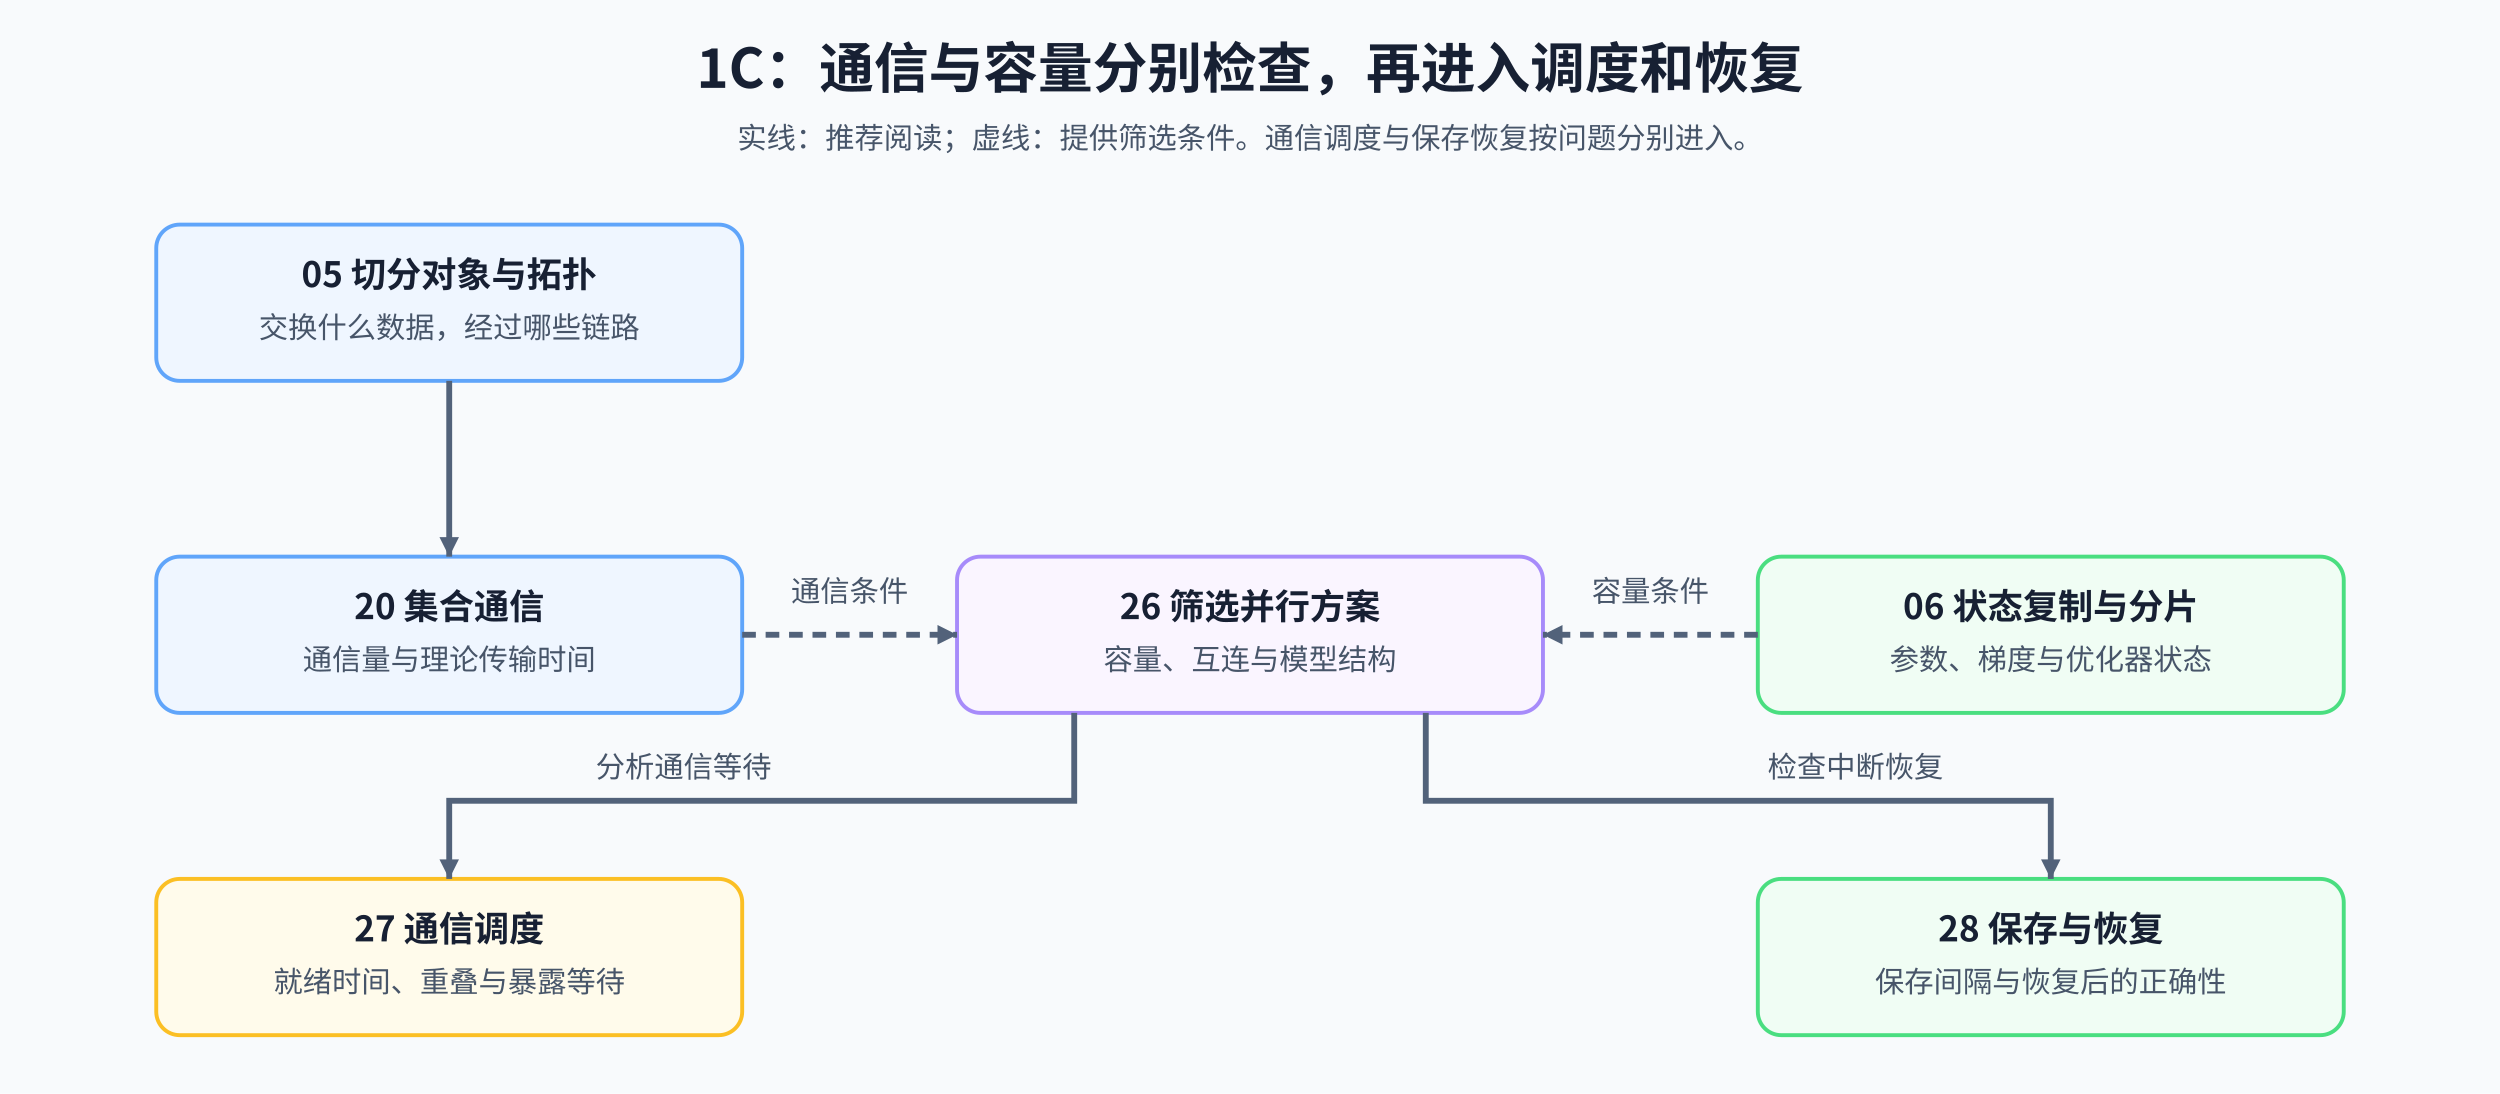
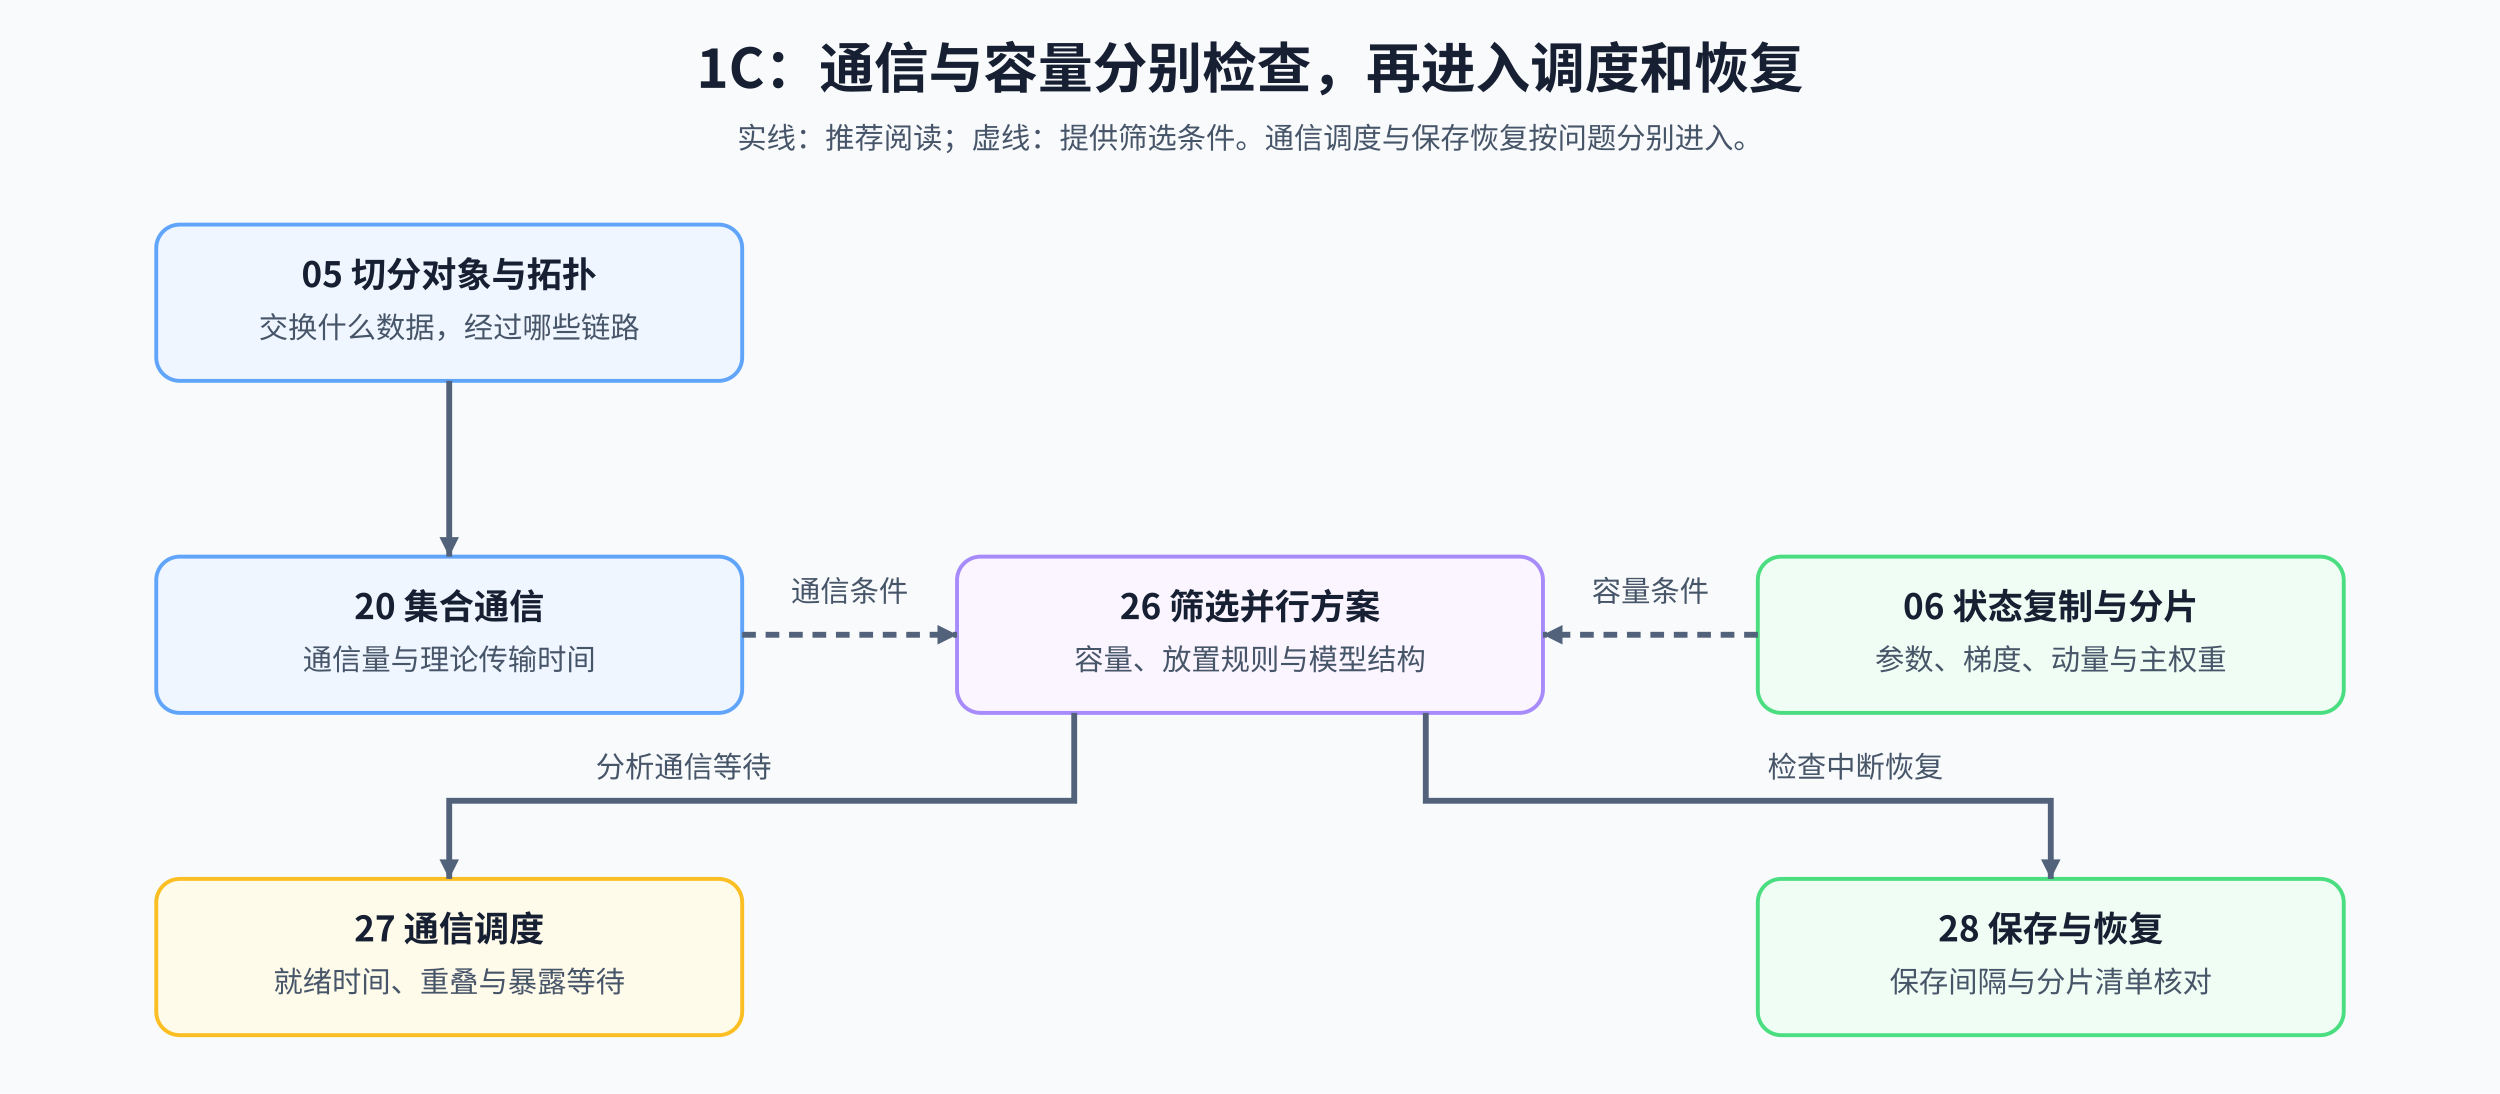
<svg xmlns="http://www.w3.org/2000/svg" width="1280" height="560" viewBox="0 0 1280 560" role="img" aria-labelledby="title desc">
  <defs>
    <marker id="arrow" markerUnits="userSpaceOnUse" markerWidth="10" markerHeight="10" refX="10" refY="5" orient="auto">
      <path d="M0 0L10 5L0 10Z" fill="#52627a" />
    </marker>
    <style>text{font-family:'Noto Sans CJK SC',sans-serif;fill:#172033}.title{font-size:28px;font-weight:700}.head{font-size:18px;font-weight:700}.note{font-size:15px;fill:#475569}.edge{fill:none;stroke:#52627a;stroke-width:3;marker-end:url(#arrow)}.detail{stroke-dasharray:7 5}</style>
  </defs>
  <rect width="1280" height="560" fill="#f8fafc" />
  <text class="title" x="640" y="45" text-anchor="middle">1C：通信与容量分别检查，再进入调度和恢复</text>
  <text class="note" x="640" y="76" text-anchor="middle">实线：推荐阅读；虚线：提供筛选条件。通信调度与保存恢复按问题分别进入。</text>
  <rect x="80" y="115" width="300" height="80" rx="12" fill="#eff6ff" stroke="#60a5fa" stroke-width="2" />
  <text class="head" x="230" y="147" text-anchor="middle">05 切分对象与拓扑</text>
  <text class="note" x="230" y="173" text-anchor="middle">交换什么数据，经过哪些链路</text>
  <rect x="80" y="285" width="300" height="80" rx="12" fill="#eff6ff" stroke="#60a5fa" stroke-width="2" />
  <text class="head" x="230" y="317" text-anchor="middle">20 集合通信</text>
  <text class="note" x="230" y="343" text-anchor="middle">通信量与理论传输时间</text>
  <rect x="900" y="285" width="300" height="80" rx="12" fill="#f0fdf4" stroke="#4ade80" stroke-width="2" />
  <text class="head" x="1050" y="317" text-anchor="middle">06 状态复制与分片</text>
-   <text class="note" x="1050" y="343" text-anchor="middle">参数、梯度与优化器状态</text>
+   <text class="note" x="1050" y="343" text-anchor="middle">参数、梯度、动量与主权重</text>
  <rect x="490" y="285" width="300" height="80" rx="12" fill="#faf5ff" stroke="#a78bfa" stroke-width="2" />
  <text class="head" x="640" y="317" text-anchor="middle">26 筛选并行方案</text>
-   <text class="note" x="640" y="343" text-anchor="middle">容量、互连与模型结构</text>
+   <text class="note" x="640" y="343" text-anchor="middle">容量、放置规则与模型结构</text>
  <rect x="80" y="450" width="300" height="80" rx="12" fill="#fffbeb" stroke="#fbbf24" stroke-width="2" />
  <text class="head" x="230" y="482" text-anchor="middle">27 通信调度</text>
  <text class="note" x="230" y="508" text-anchor="middle">就绪时间、重叠与暴露等待</text>
  <rect x="900" y="450" width="300" height="80" rx="12" fill="#f0fdf4" stroke="#4ade80" stroke-width="2" />
  <text class="head" x="1050" y="482" text-anchor="middle">28 保存与恢复</text>
-   <text class="note" x="1050" y="508" text-anchor="middle">保存间隔与恢复后的正确性</text>
+   <text class="note" x="1050" y="508" text-anchor="middle">保存间隔与分片清单核对</text>
  <path class="edge" d="M230 195V285" />
  <path class="edge detail" d="M380 325H490" />
  <text class="note" x="435" y="308" text-anchor="middle">通信条件</text>
  <path class="edge detail" d="M900 325H790" />
  <text class="note" x="845" y="308" text-anchor="middle">容量条件</text>
  <path class="edge" d="M550 365V410H230V450" />
  <text class="note" x="350" y="398" text-anchor="middle">分析通信等待</text>
  <path class="edge" d="M730 365V410H1050V450" />
  <text class="note" x="950" y="398" text-anchor="middle">检查中断恢复</text>
</svg>
